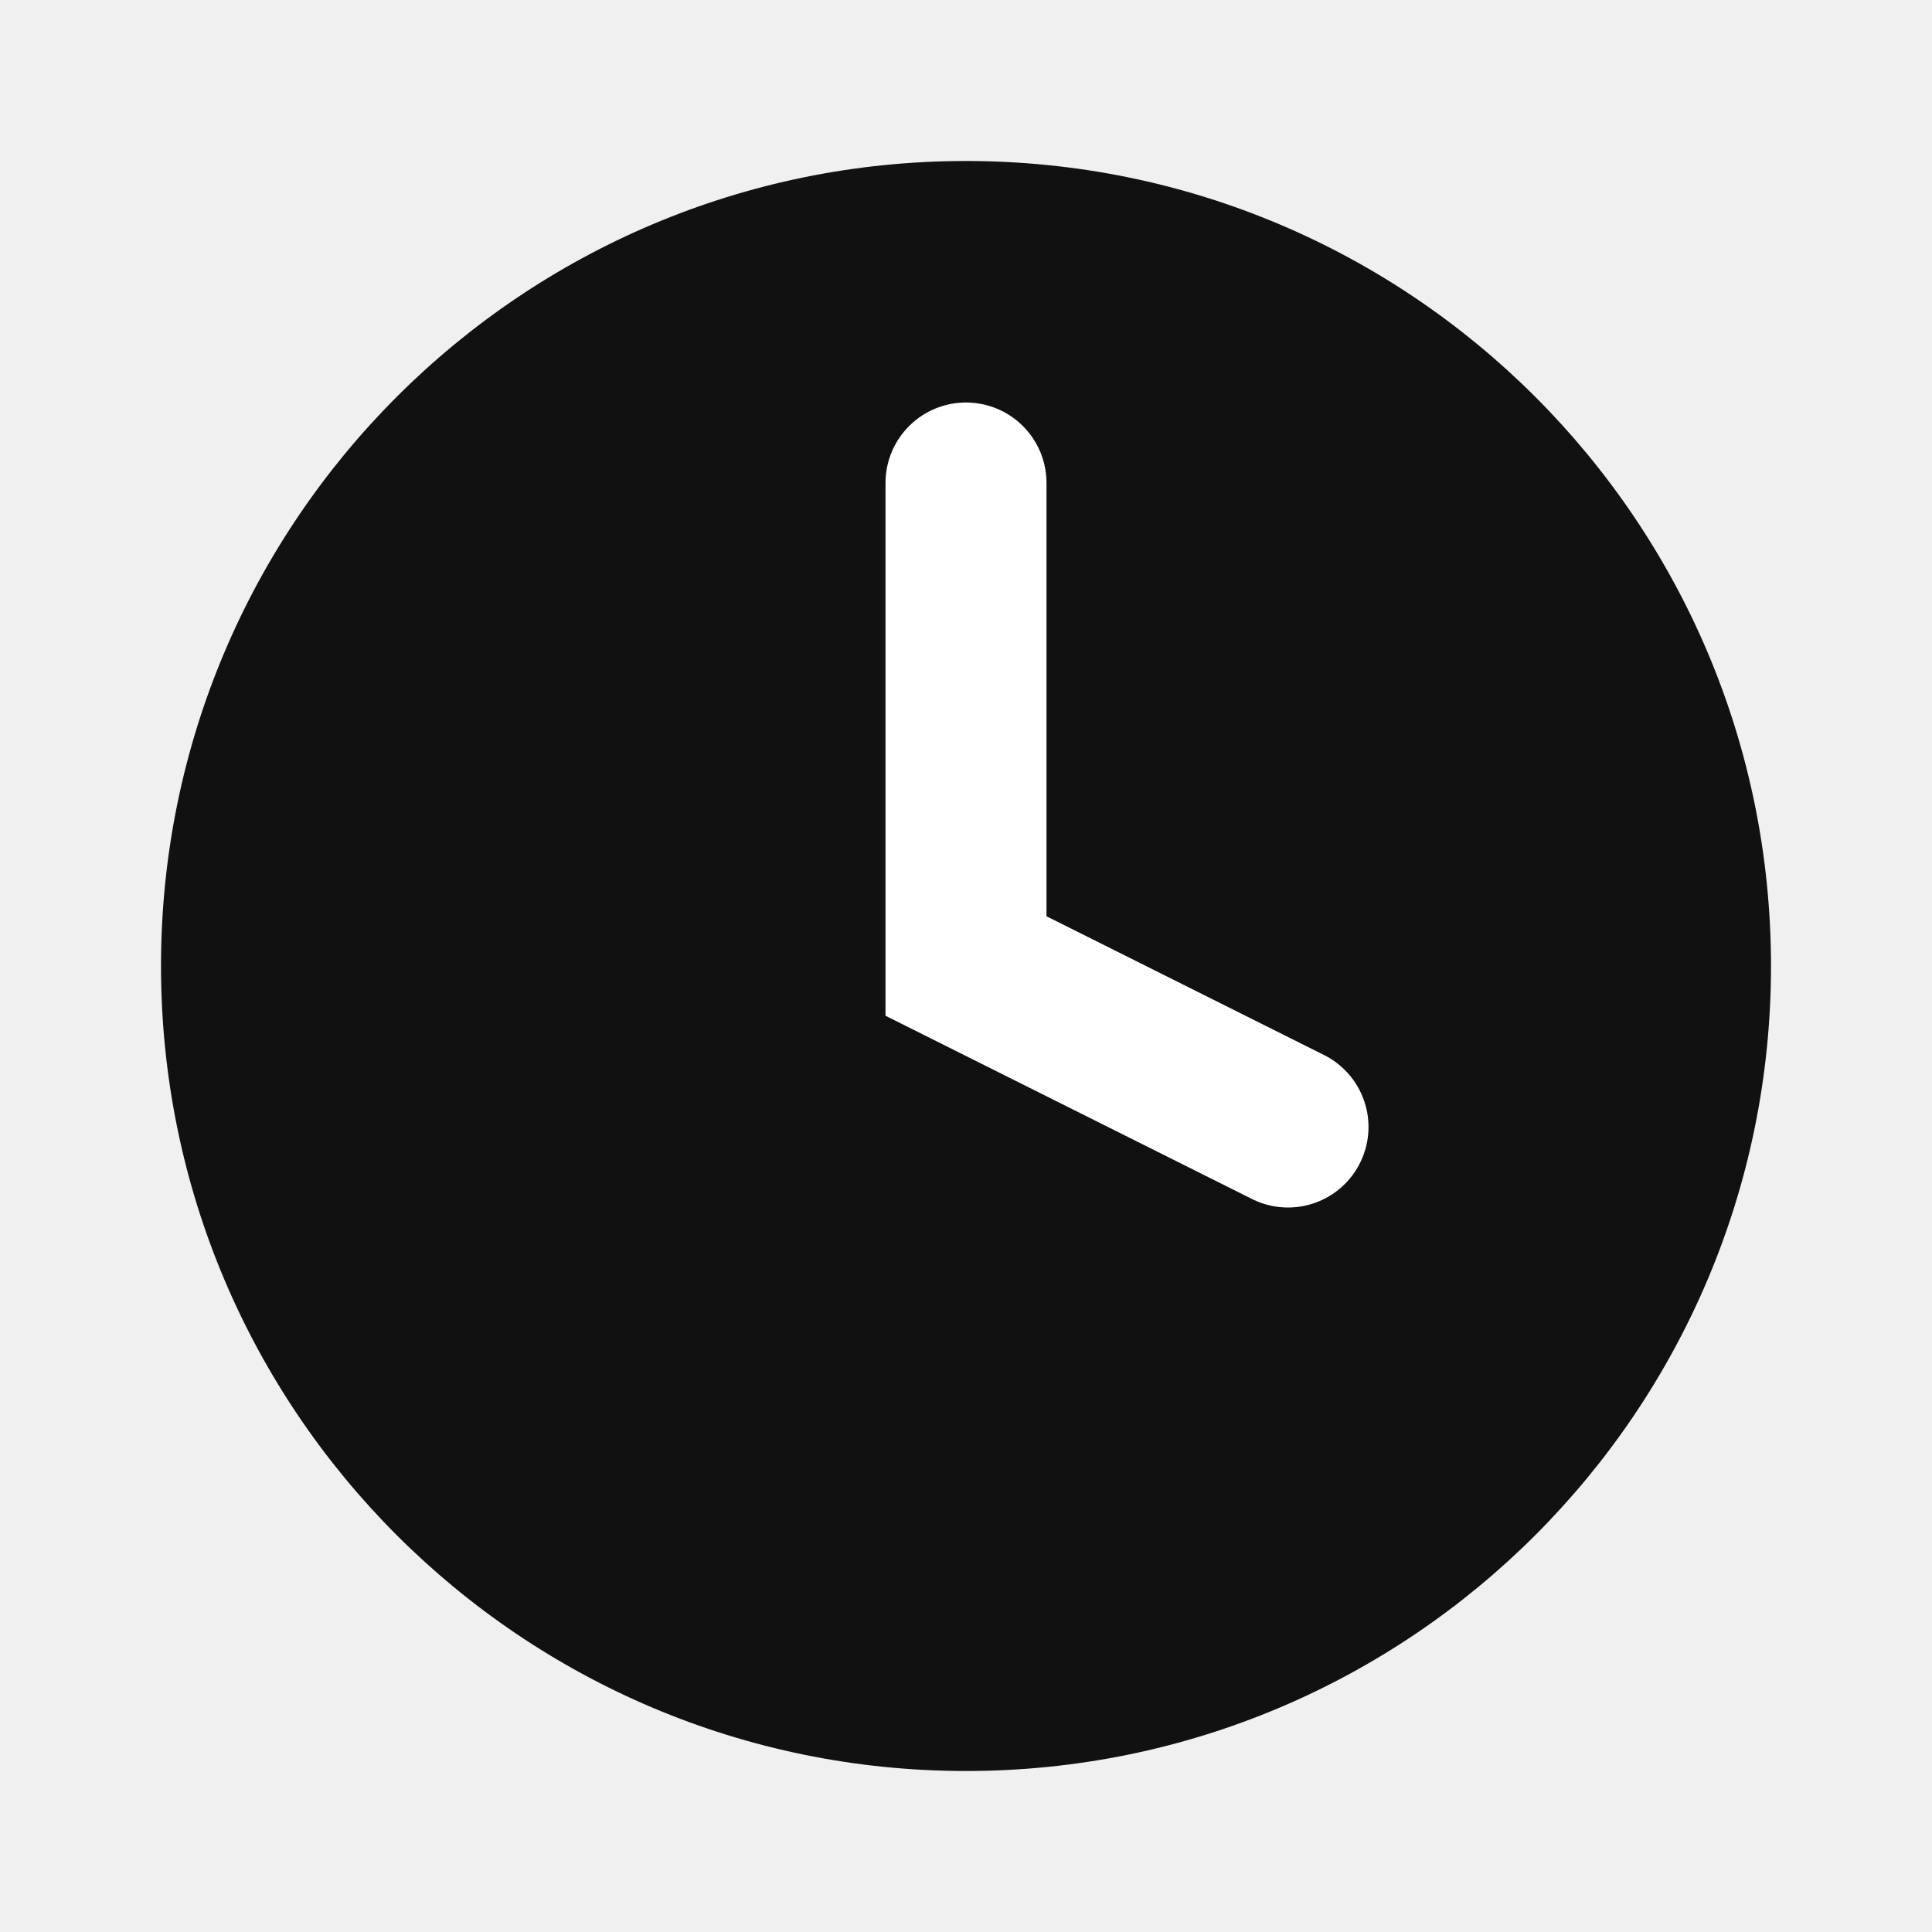
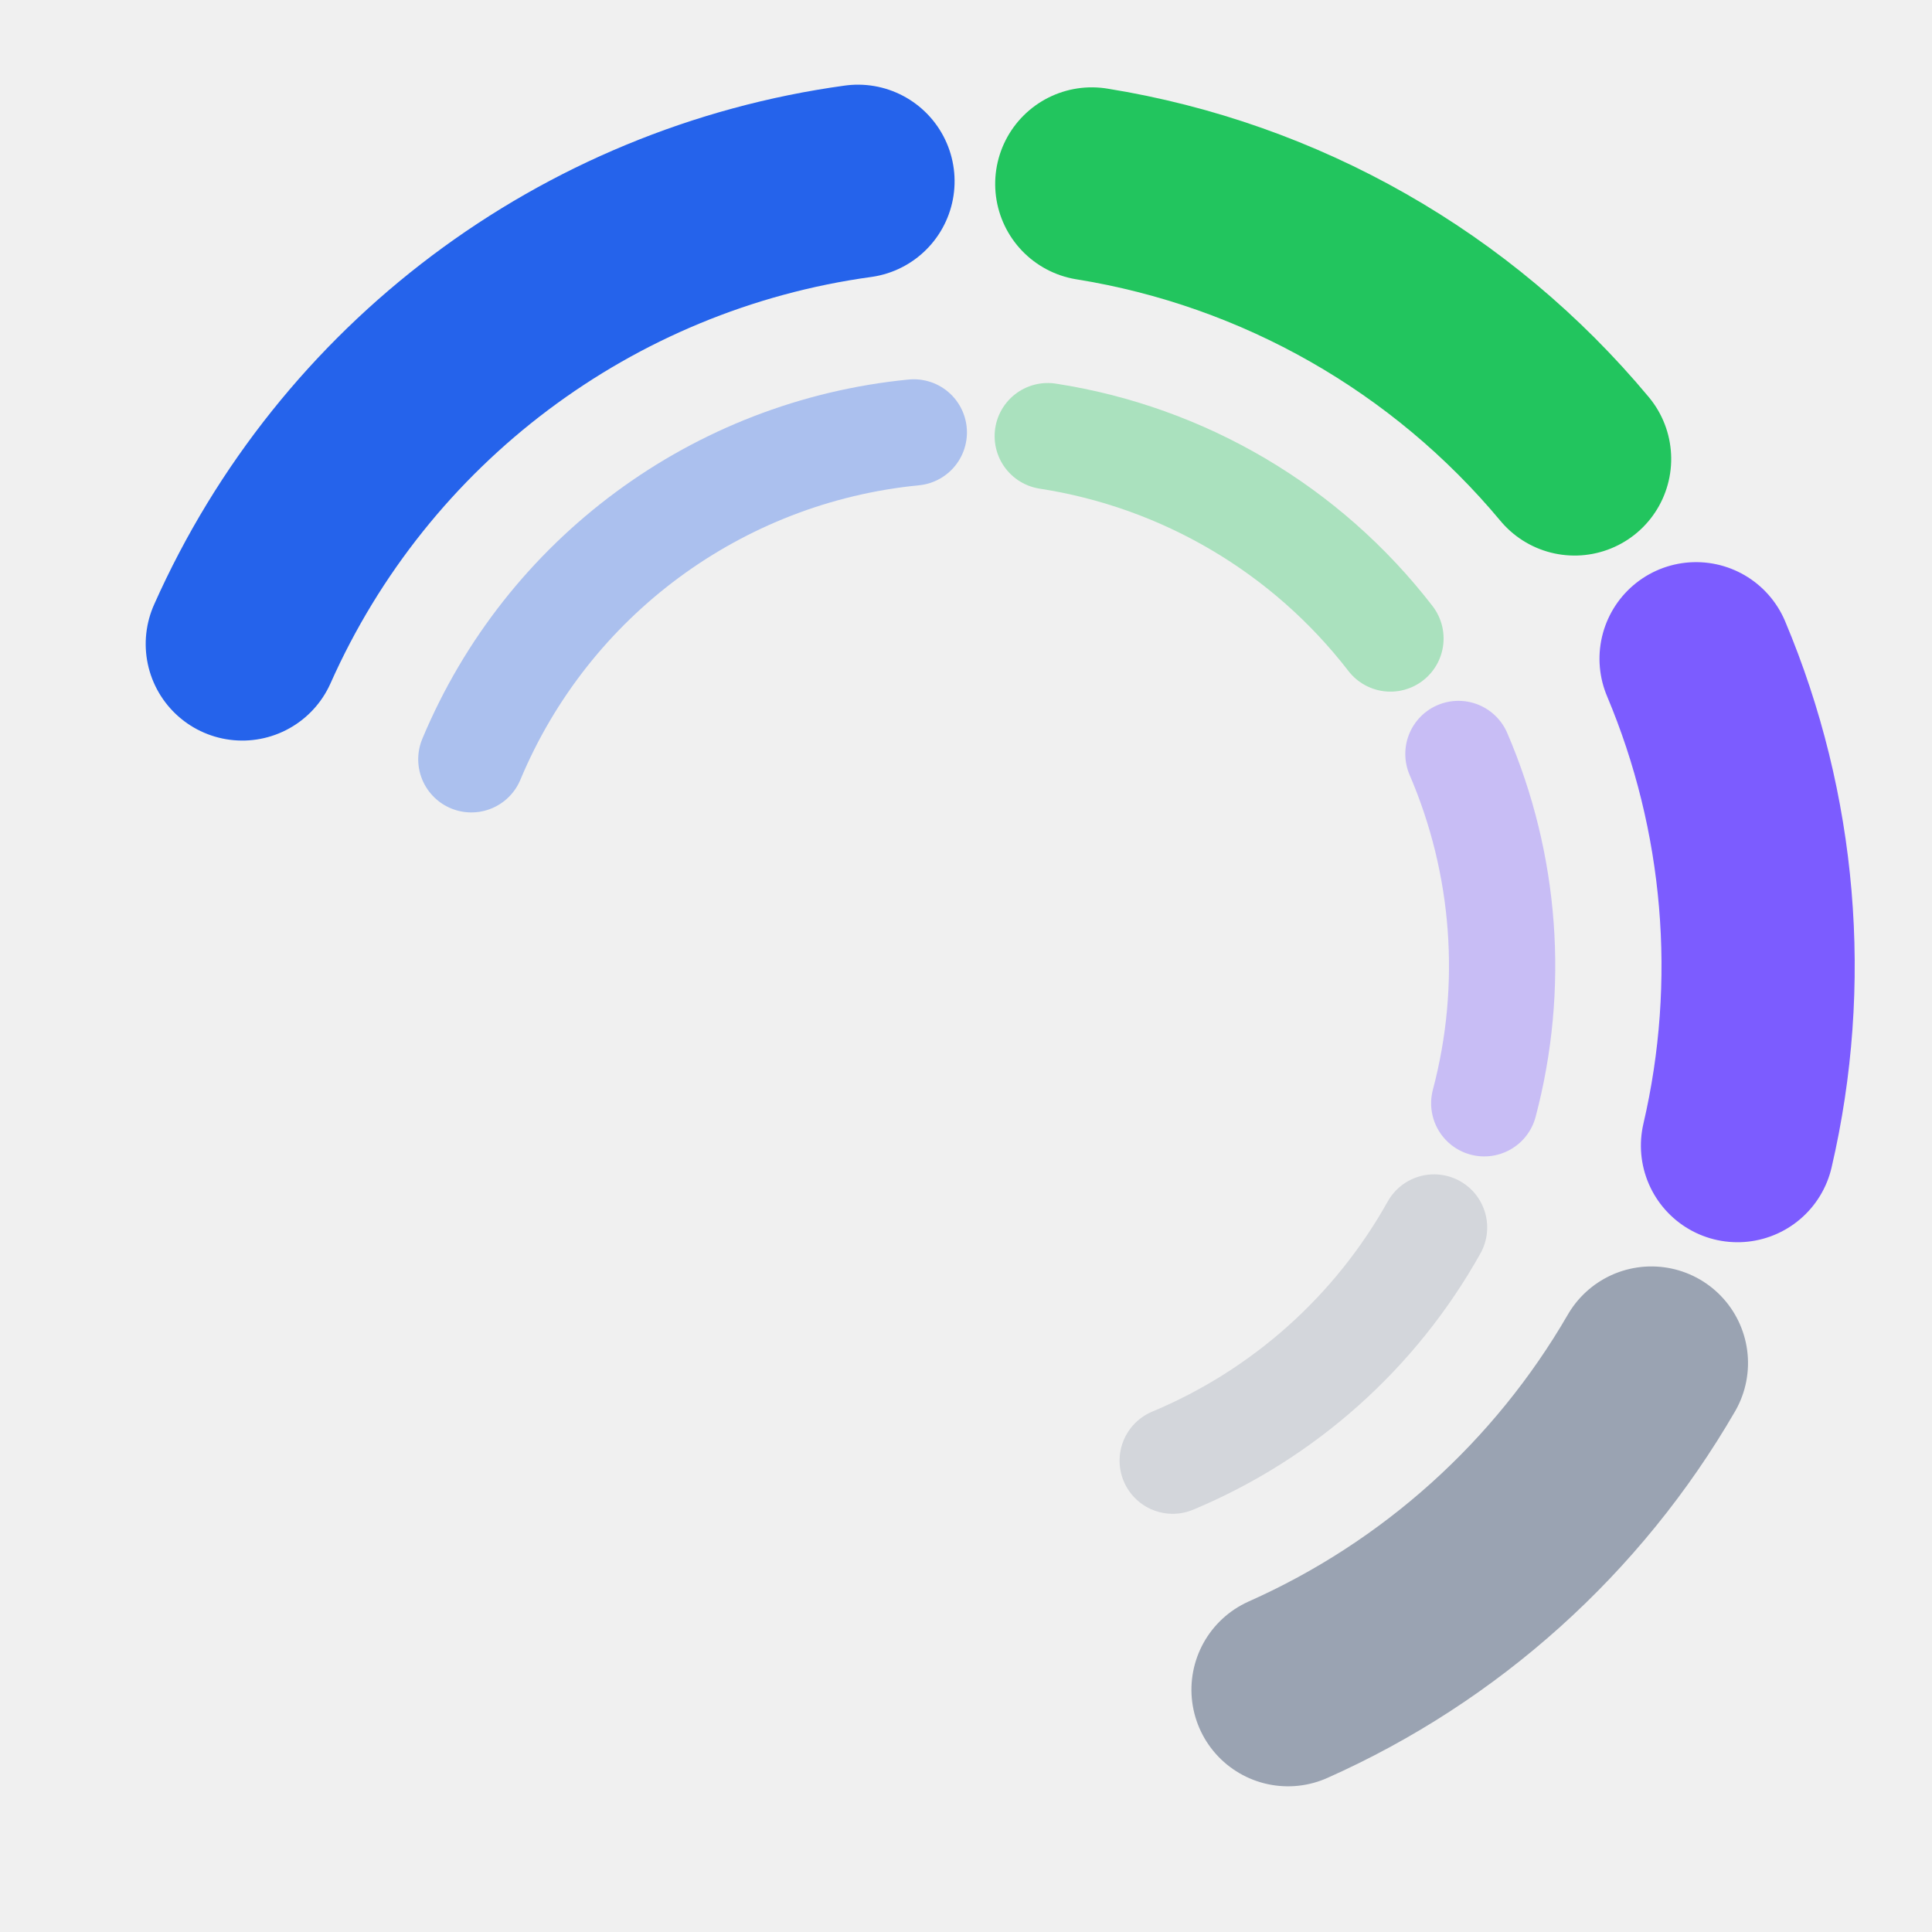
- <svg xmlns="http://www.w3.org/2000/svg" viewBox="0 0 24 24">
-   <circle cx="12" cy="12" r="10" fill="#111" />
-   <path d="M12 6v6l4 2" stroke="#fff" stroke-width="2" stroke-linecap="round" fill="none" />
+ <svg xmlns="http://www.w3.org/2000/svg" width="512" height="512" viewBox="0 0 512 512">
+   <g transform="rotate(45 256 256)">
+     <path d="M 60.04 331.27 A 209.92 209.92 0 0 1 88.71 129.19" stroke="#2563EB" stroke-width="51.20" fill="none" stroke-linecap="round" opacity="1" />
+     <path d="M 133.02 85.88 A 209.92 209.92 0 0 1 275.03 46.94" stroke="#22C55E" stroke-width="51.20" fill="none" stroke-linecap="round" opacity="1" />
+     <path d="M 335.23 61.61 A 209.92 209.92 0 0 1 434.23 145.09" stroke="#7C5CFF" stroke-width="51.20" fill="none" stroke-linecap="round" opacity="1" />
+     <path d="M 458.84 201.96 A 209.92 209.92 0 0 1 451.96 331.27" stroke="#9AA3B2" stroke-width="51.20" fill="none" stroke-linecap="round" opacity="1" />
+     <path d="M 124.57 309.96 A 142.08 142.08 0 0 1 146.23 165.79" stroke="#2563EB" stroke-width="28.16" fill="none" stroke-linecap="round" opacity="0.34" />
+     <path d="M 172.03 141.39 A 142.08 142.08 0 0 1 274.17 115.09" stroke="#22C55E" stroke-width="28.16" fill="none" stroke-linecap="round" opacity="0.34" />
+     <path d="M 308.54 123.99 A 142.08 142.08 0 0 1 378.84 184.61" stroke="#7C5CFF" stroke-width="28.16" fill="none" stroke-linecap="round" opacity="0.34" />
+     <path d="M 392.71 217.29 A 142.08 142.08 0 0 1 387.43 309.96" stroke="#9AA3B2" stroke-width="28.16" fill="none" stroke-linecap="round" opacity="0.34" />
+   </g>
</svg>
